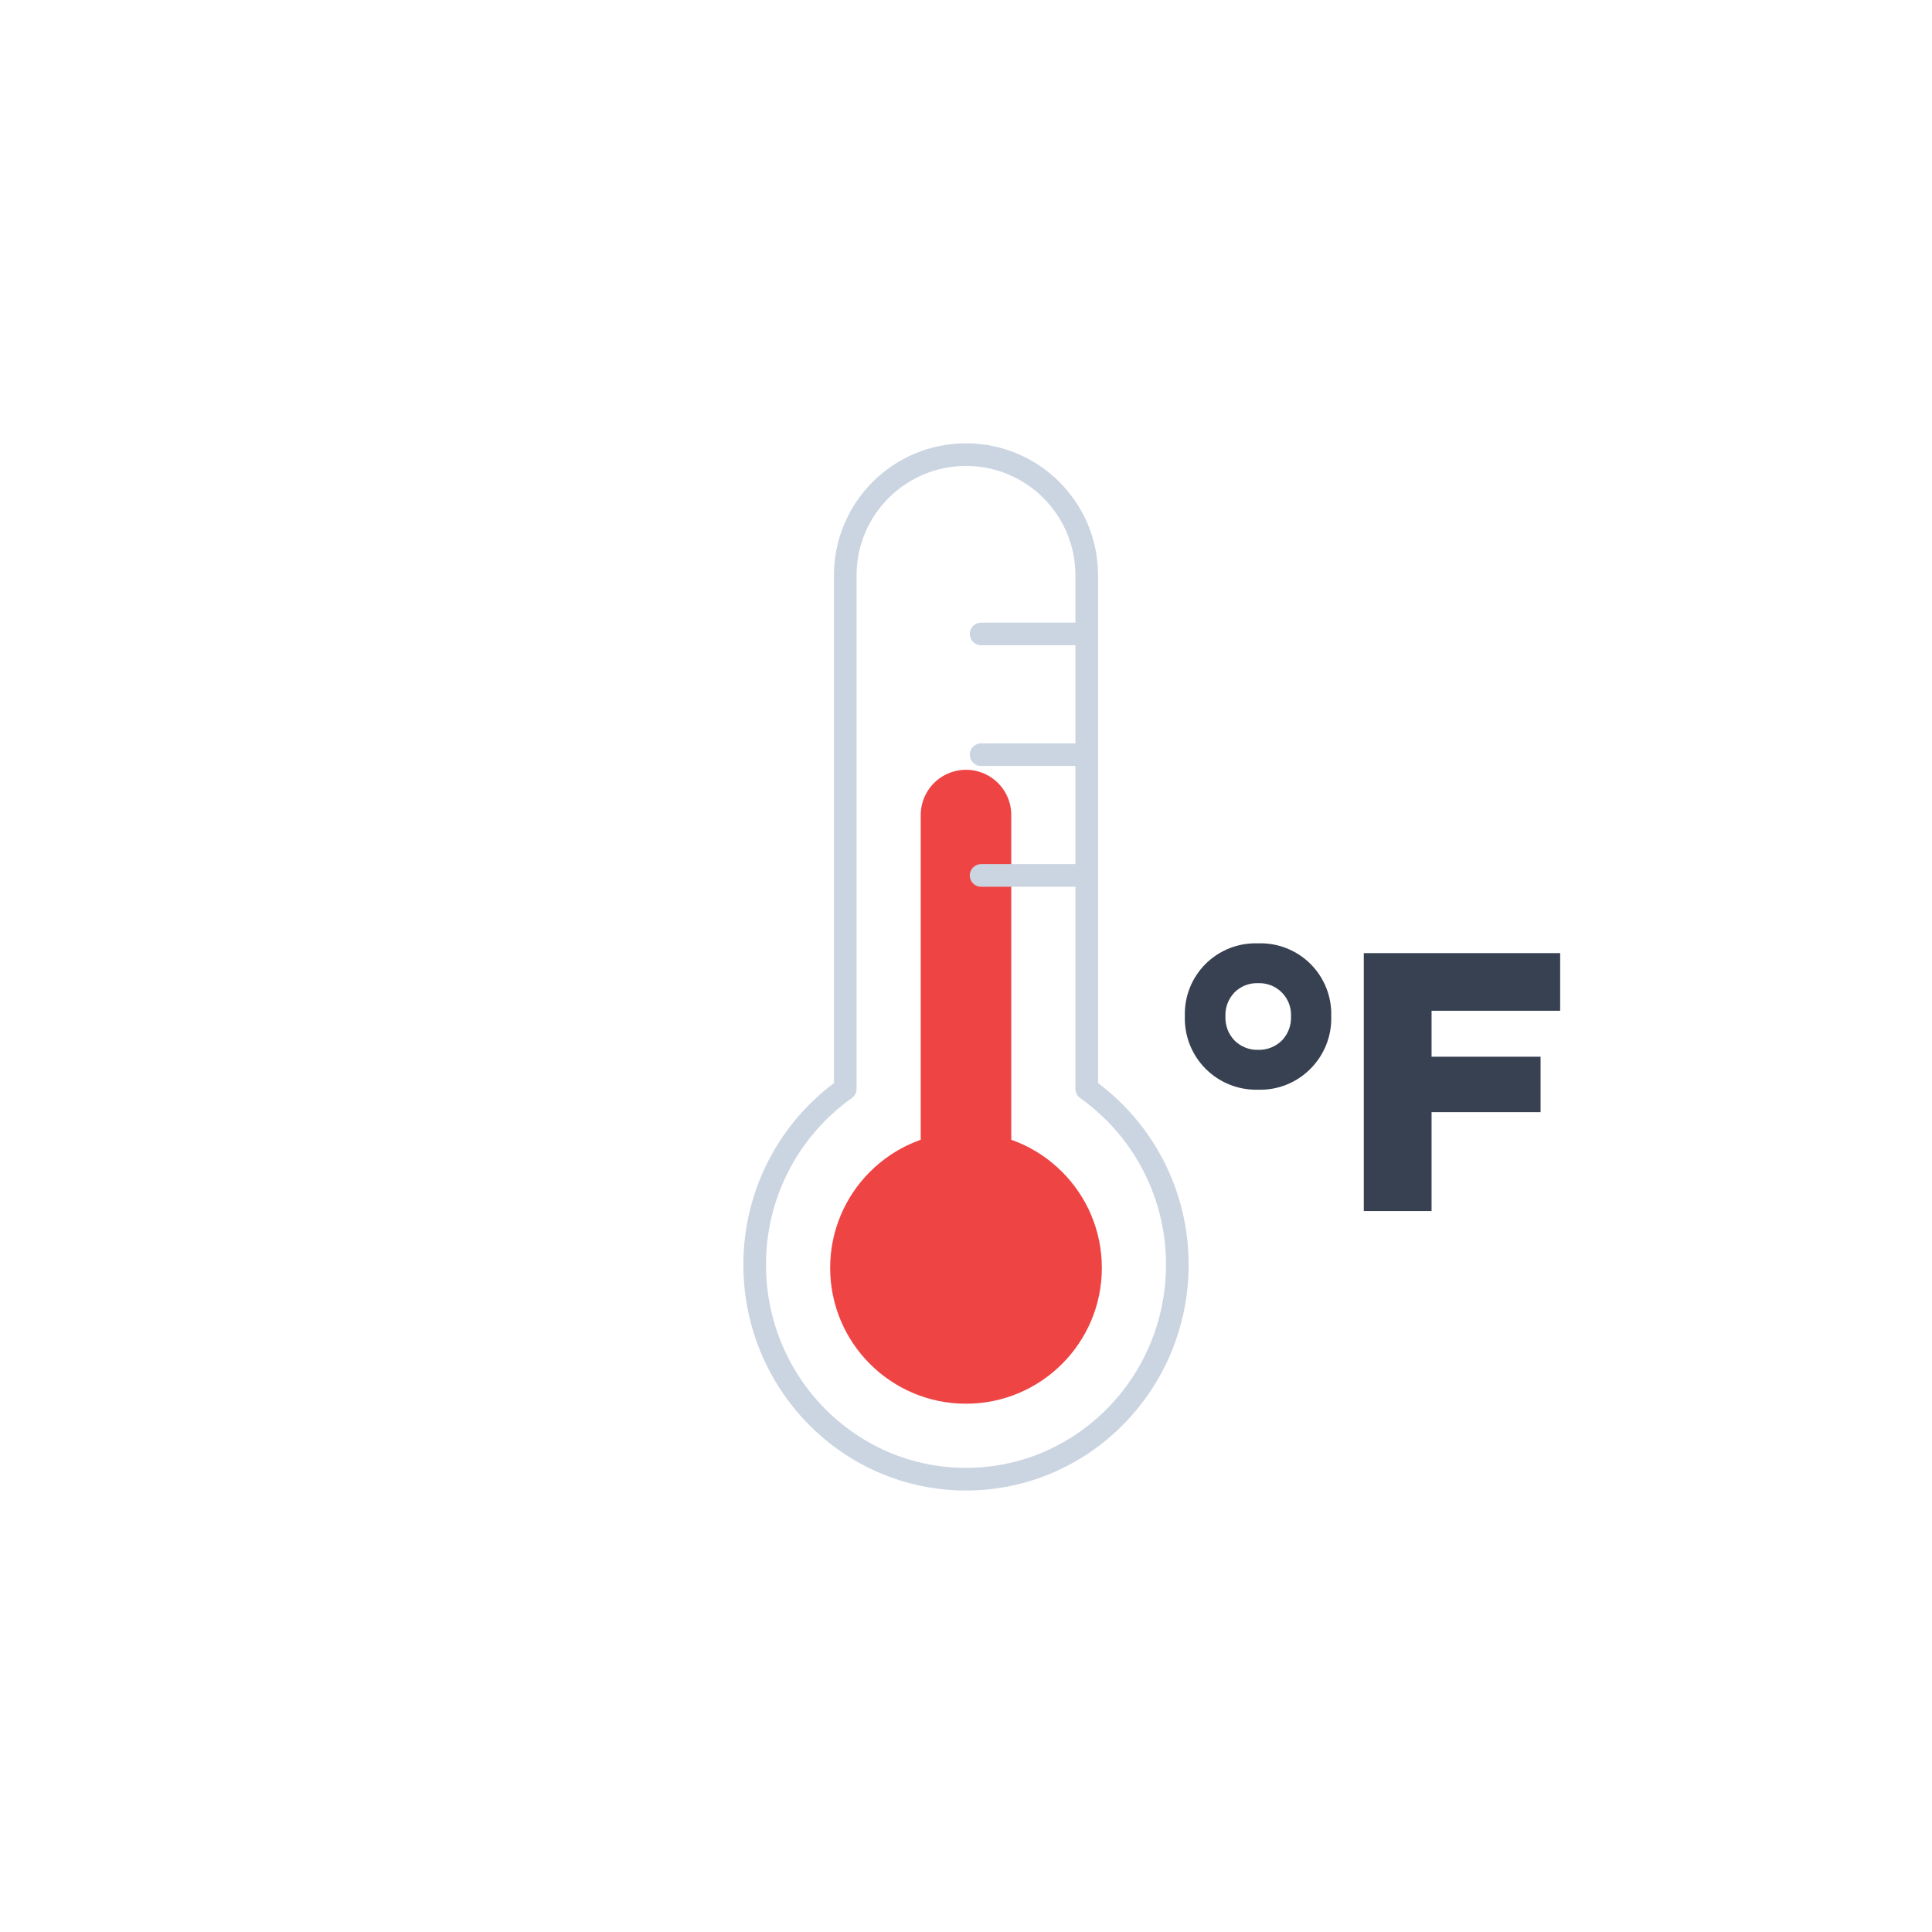
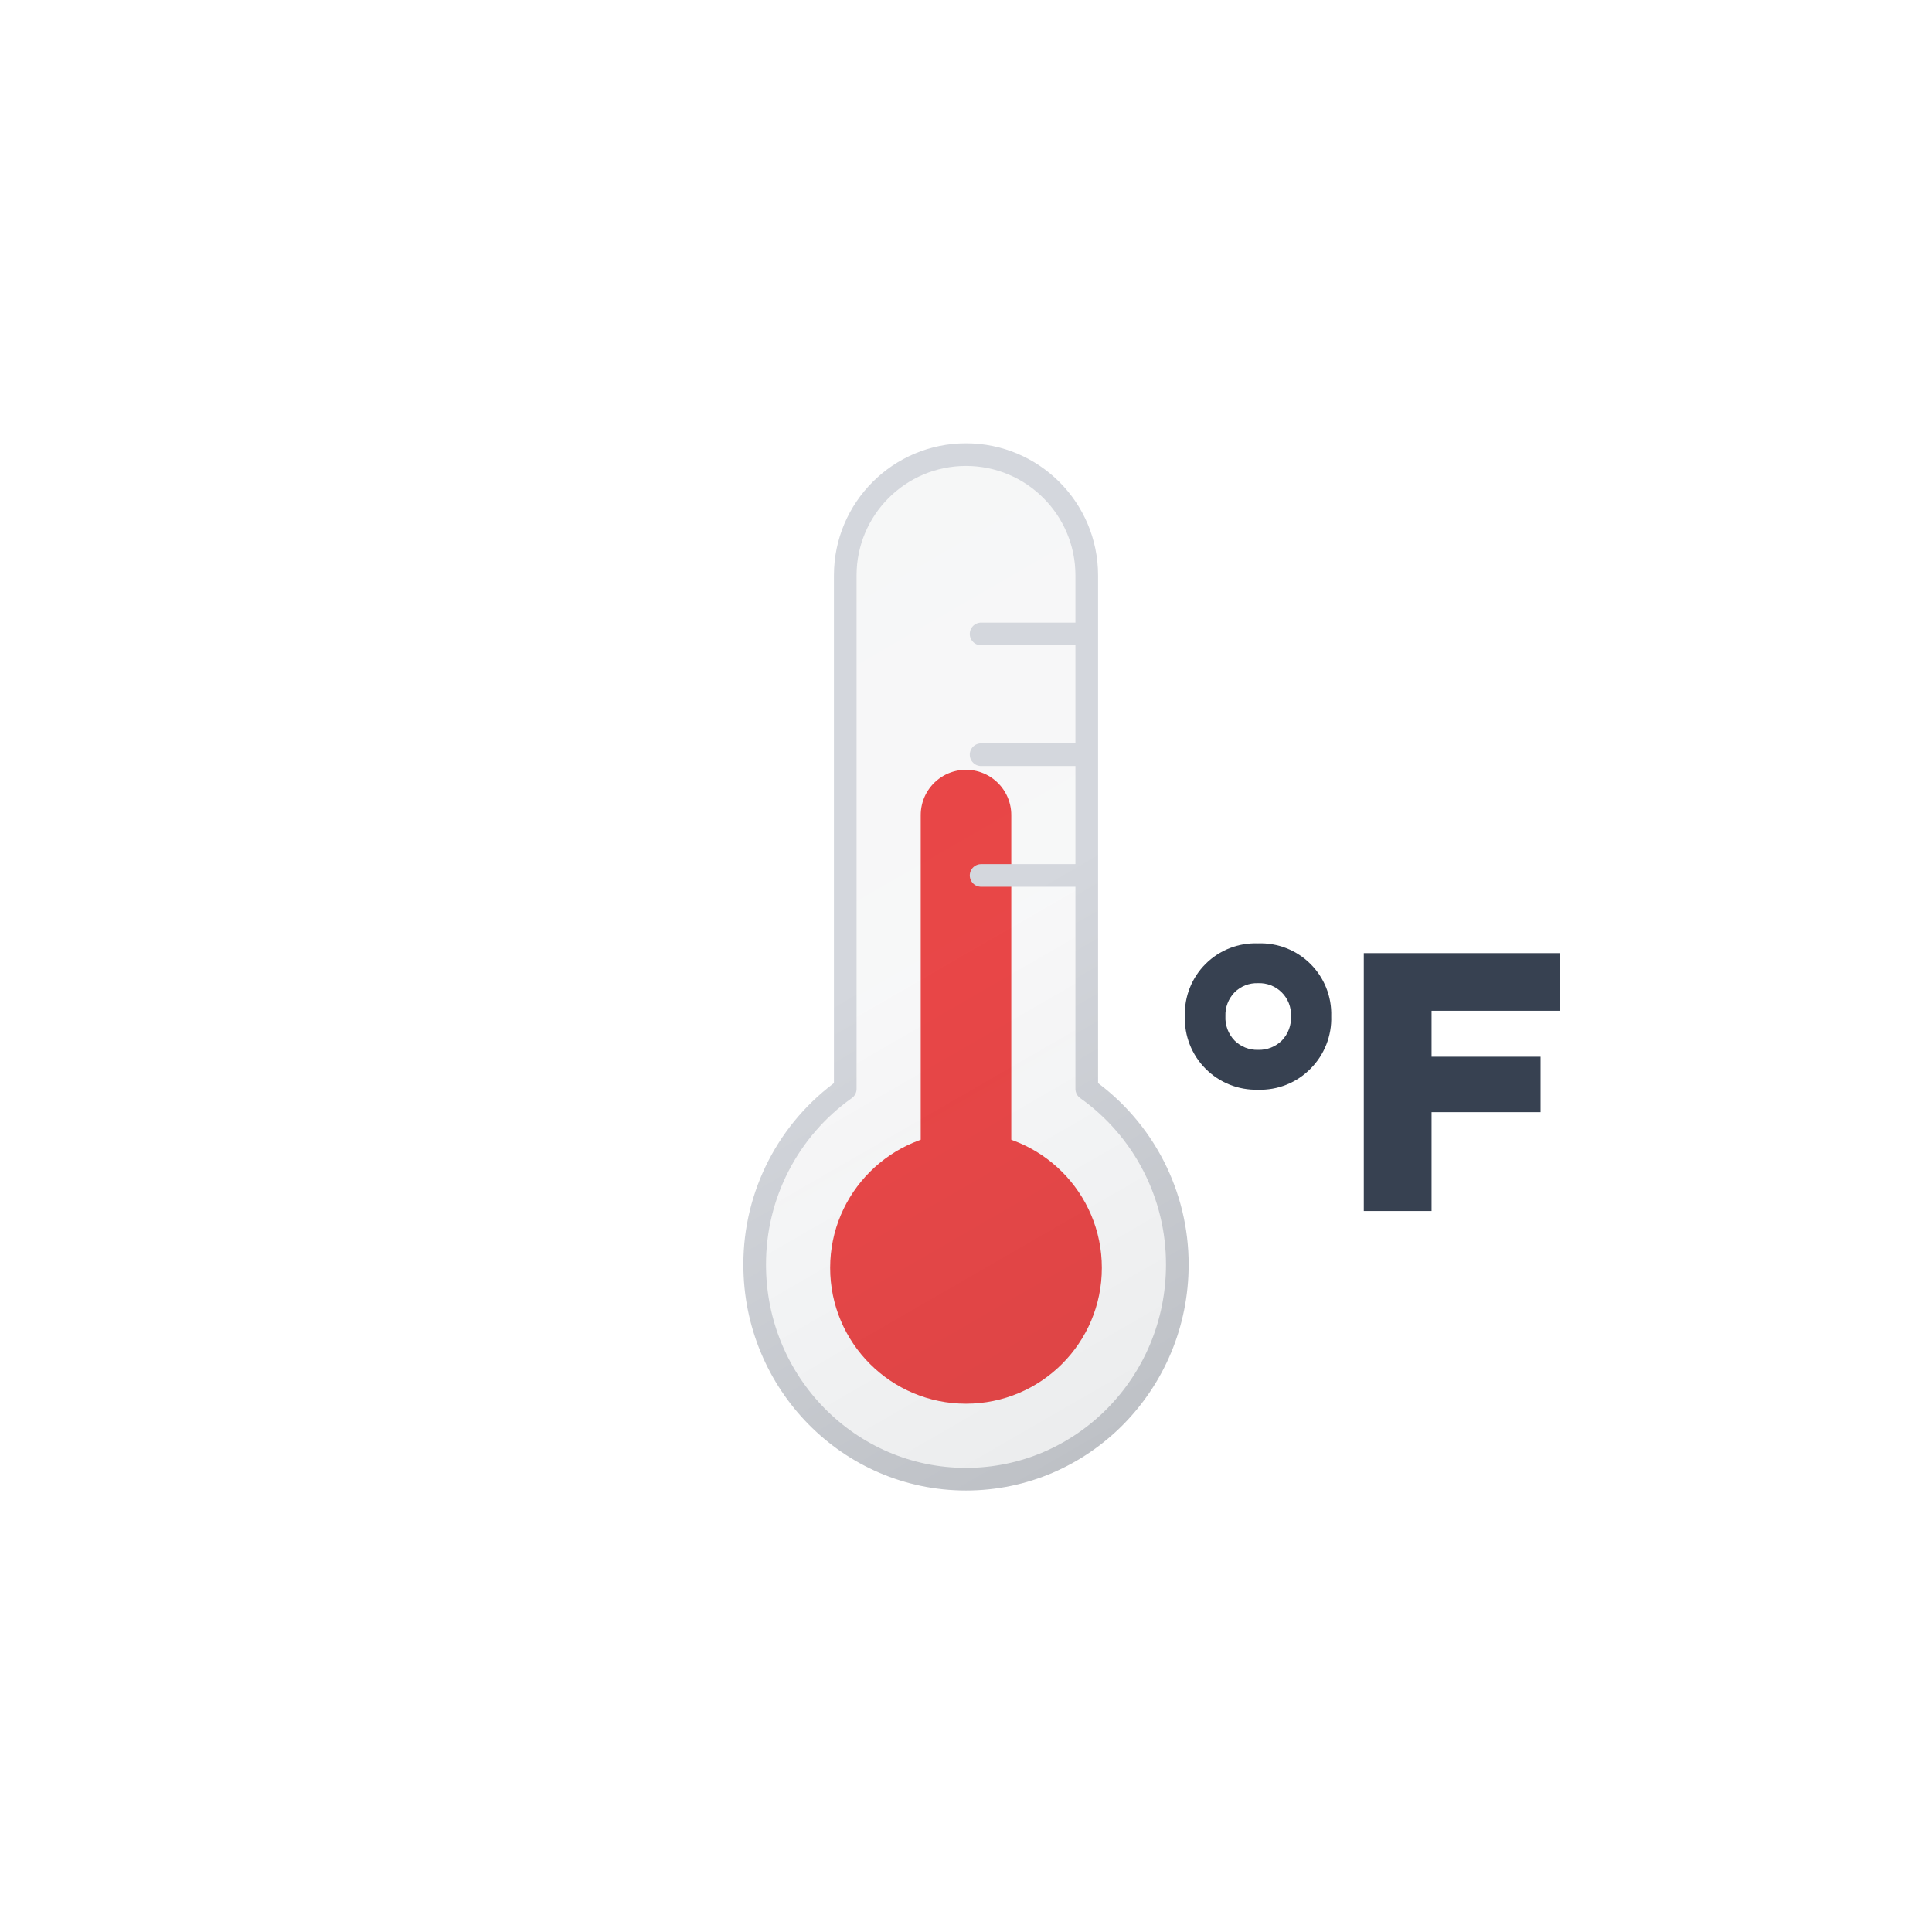
<svg xmlns="http://www.w3.org/2000/svg" xmlns:xlink="http://www.w3.org/1999/xlink" viewBox="0 0 512 512">
  <defs>
-     <symbol id="a" viewBox="0 0 99.46 70.94">
+     <linearGradient id="a" x1="-7.17" y1="36.31" x2="116.44" y2="250.4" gradientUnits="userSpaceOnUse">
+       <stop offset="0" stop-color="#515a69" stop-opacity="0.05" />
+       <stop offset="0.45" stop-color="#6b7280" stop-opacity="0.05" />
+       <stop offset="1" stop-color="#384354" stop-opacity="0.1" />
+     </linearGradient>
+     <linearGradient id="b" x1="-8.67" y1="33.71" x2="117.94" y2="253" gradientUnits="userSpaceOnUse">
+       <stop offset="0" stop-color="#d4d7dd" />
+       <stop offset="0.45" stop-color="#d4d7dd" />
+       <stop offset="1" stop-color="#bec1c6" />
+     </linearGradient>
+     <symbol id="c" viewBox="0 0 99.46 70.94">
      <path d="M19.39,0A18.71,18.71,0,0,0,0,19.29,18.88,18.88,0,0,0,19.39,38.78a18.66,18.66,0,0,0,13.92-5.57,18.83,18.83,0,0,0,5.48-13.92A18.73,18.73,0,0,0,19.39,0Zm6.34,25.73a8.61,8.61,0,0,1-6.34,2.49,8.5,8.5,0,0,1-6.24-2.49,8.71,8.71,0,0,1-2.4-6.44A8.6,8.6,0,0,1,13.15,13a8.36,8.36,0,0,1,6.24-2.45,8.39,8.39,0,0,1,8.74,8.73A8.71,8.71,0,0,1,25.73,25.73Z" fill="#374151" />
      <polygon points="99.46 17.86 99.46 2.59 47.42 2.59 47.42 70.94 65.38 70.94 65.38 44.74 94.27 44.74 94.27 30.05 65.38 30.05 65.38 17.86 99.46 17.86" fill="#374151" />
    </symbol>
-     <symbol id="c" viewBox="0 0 72 168">
+     <symbol id="e" viewBox="0 0 72 168">
      <circle cx="36" cy="132" r="36" fill="#ef4444" />
      <path d="M36,12V132" fill="none" stroke="#ef4444" stroke-linecap="round" stroke-miterlimit="10" stroke-width="24">
        <animateTransform attributeName="transform" type="translate" values="0 0; 0 18; 0 0" dur="1s" calcMode="spline" keySplines=".42, 0, .58, 1; .42, 0, .58, 1" repeatCount="indefinite" />
      </path>
    </symbol>
+     <symbol id="f" viewBox="0 0 118 278">
+       <path d="M115,218.16C115,249.55,89.93,275,59,275S3,249.55,3,218.16a57,57,0,0,1,24-46.6V35.48a32,32,0,1,1,64,0V171.56A57,57,0,0,1,115,218.16ZM63,83H91M63,51H91M63,115H91" stroke-linecap="round" stroke-linejoin="round" stroke-width="6" fill="url(#a)" stroke="url(#b)" />
+     </symbol>
    <symbol id="d" viewBox="0 0 118 278">
-       <path d="M115,218.16C115,249.55,89.93,275,59,275S3,249.55,3,218.16a57,57,0,0,1,24-46.6V35.48a32,32,0,1,1,64,0V171.56A57,57,0,0,1,115,218.16ZM63,83H91M63,51H91M63,115H91" fill="none" stroke="#cbd5e1" stroke-linecap="round" stroke-linejoin="round" stroke-width="6" />
-     </symbol>
-     <symbol id="b" viewBox="0 0 118 278">
-       <use width="72" height="168" transform="translate(23 87)" xlink:href="#c" />
-       <use width="118" height="278" xlink:href="#d" />
+       <use width="72" height="168" transform="translate(23 87)" xlink:href="#e" />
+       <use width="118" height="278" xlink:href="#f" />
    </symbol>
  </defs>
-   <use width="99.46" height="70.94" transform="translate(314 250)" xlink:href="#a" />
-   <use width="118" height="278" transform="translate(197 117)" xlink:href="#b" />
+   <use width="99.46" height="70.94" transform="translate(314 250)" xlink:href="#c" />
+   <use width="118" height="278" transform="translate(197 117)" xlink:href="#d" />
</svg>
